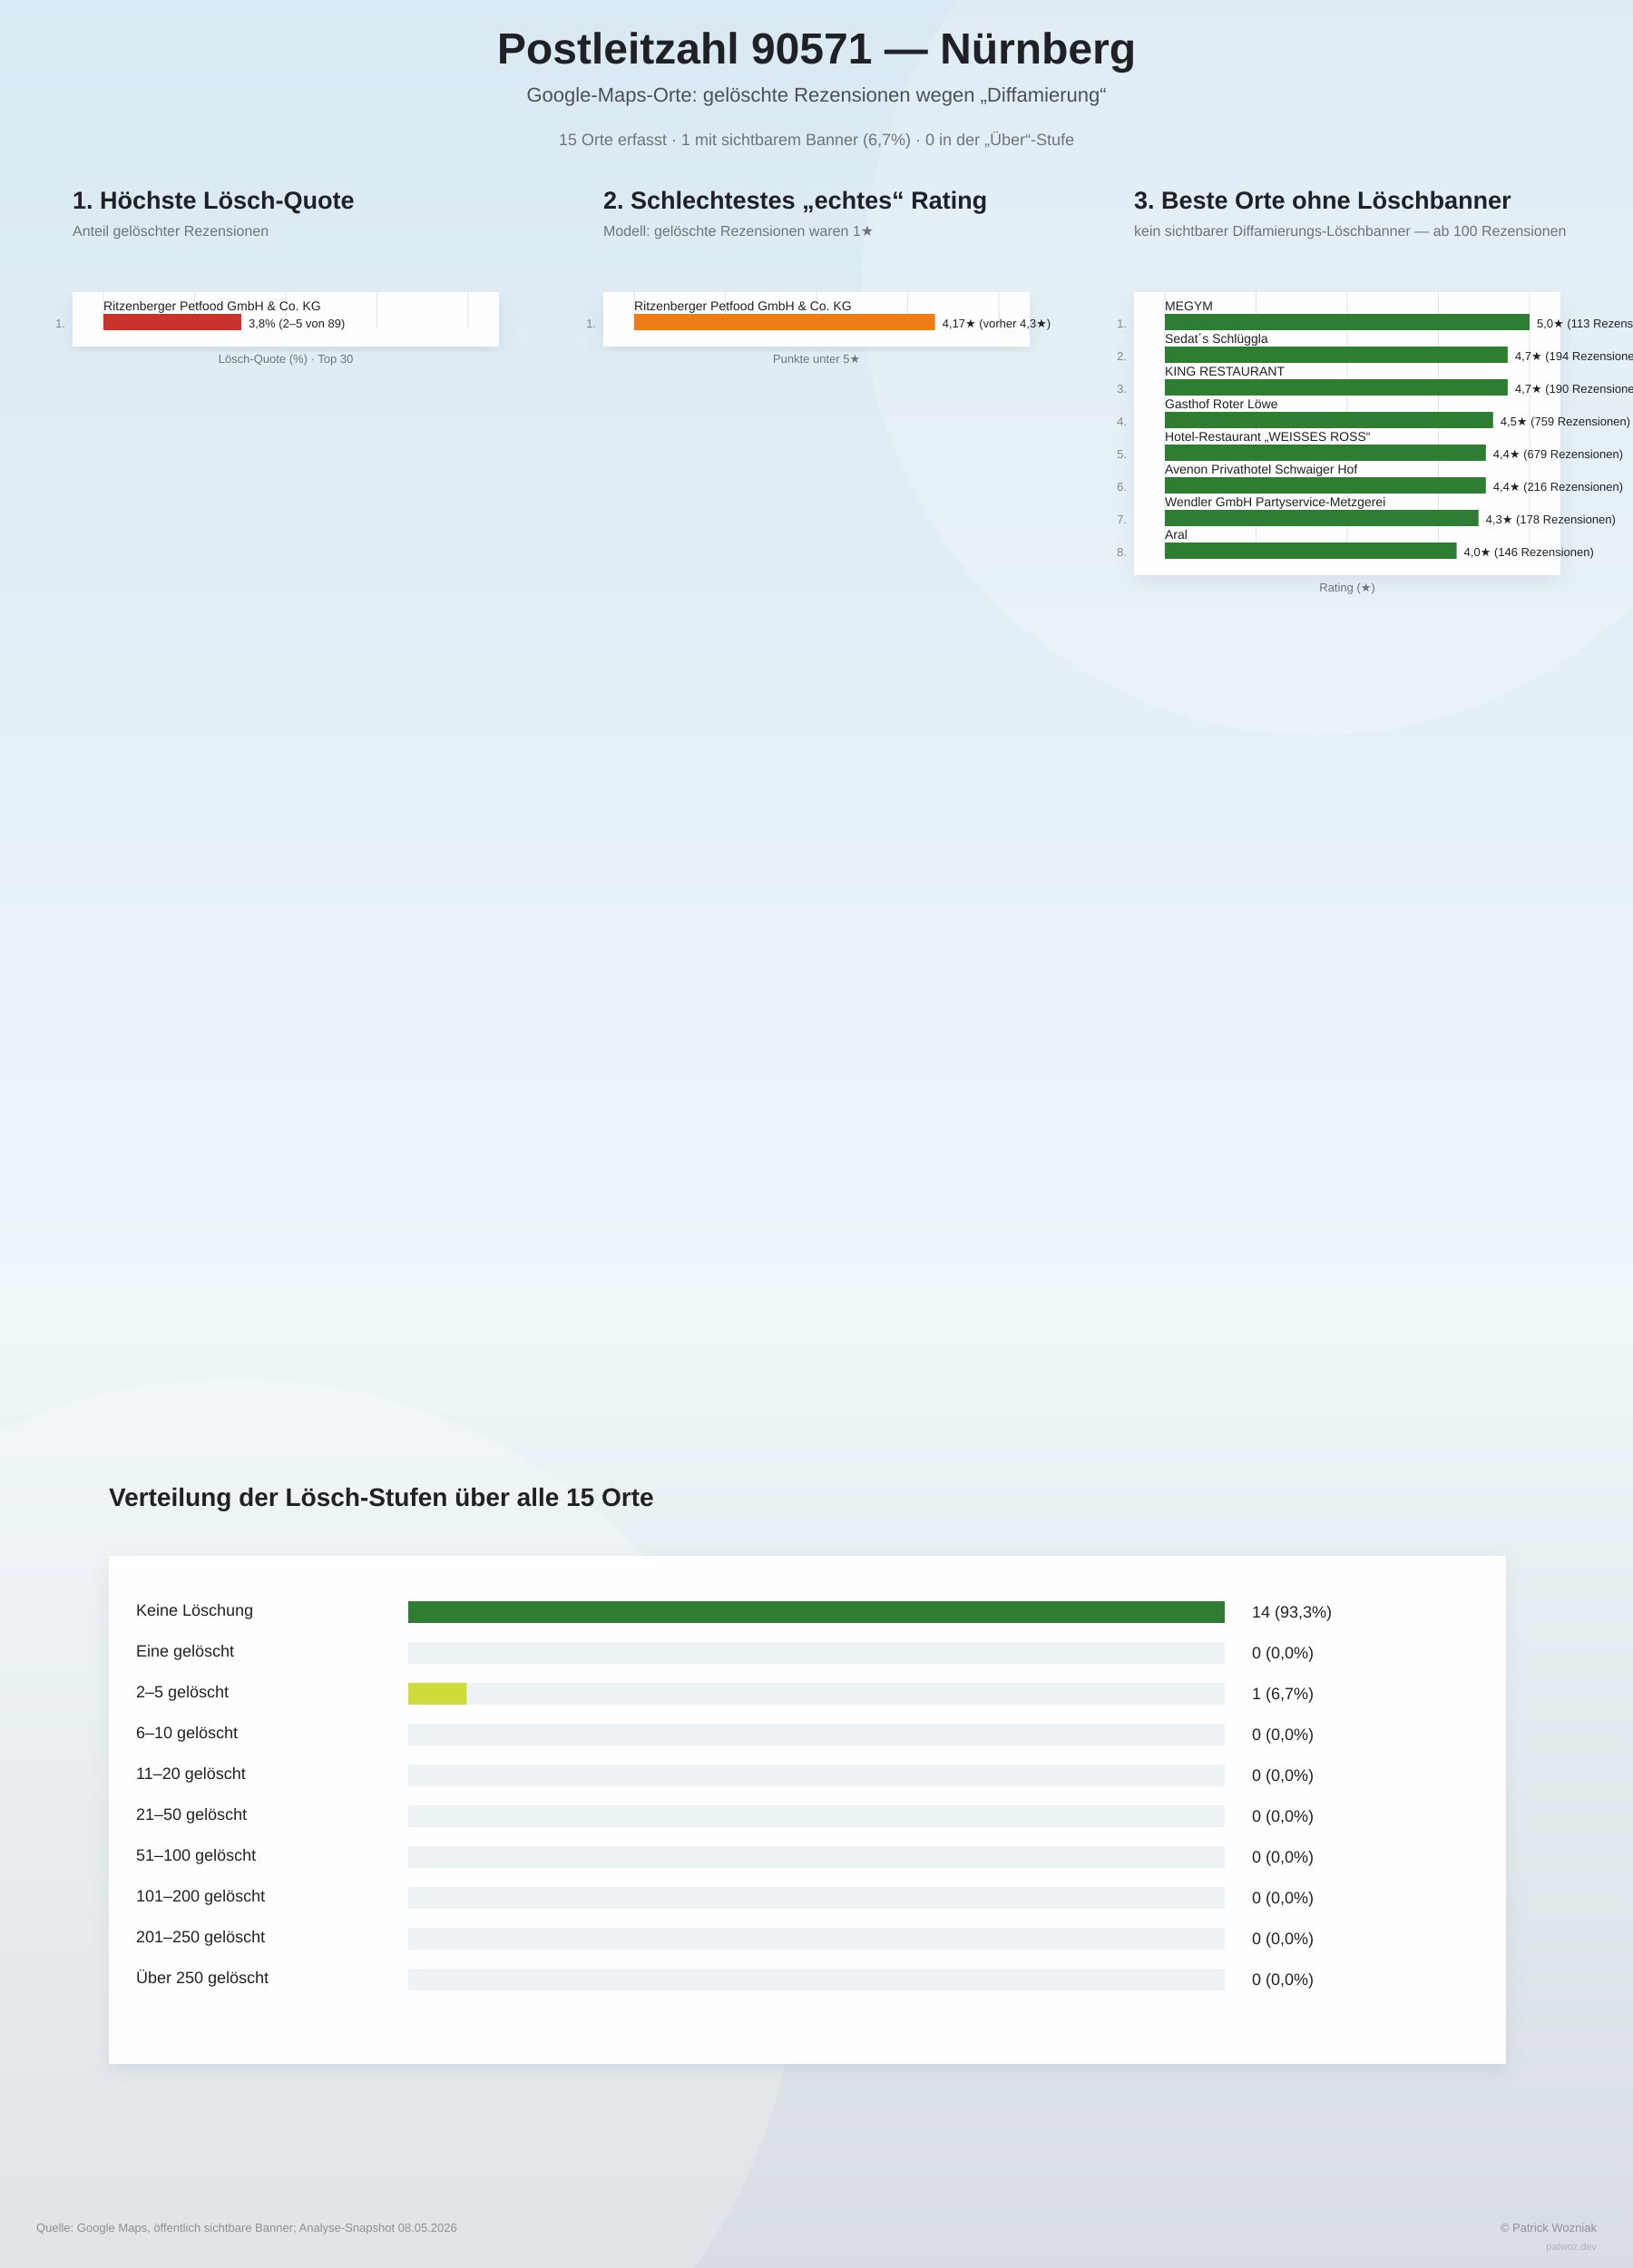
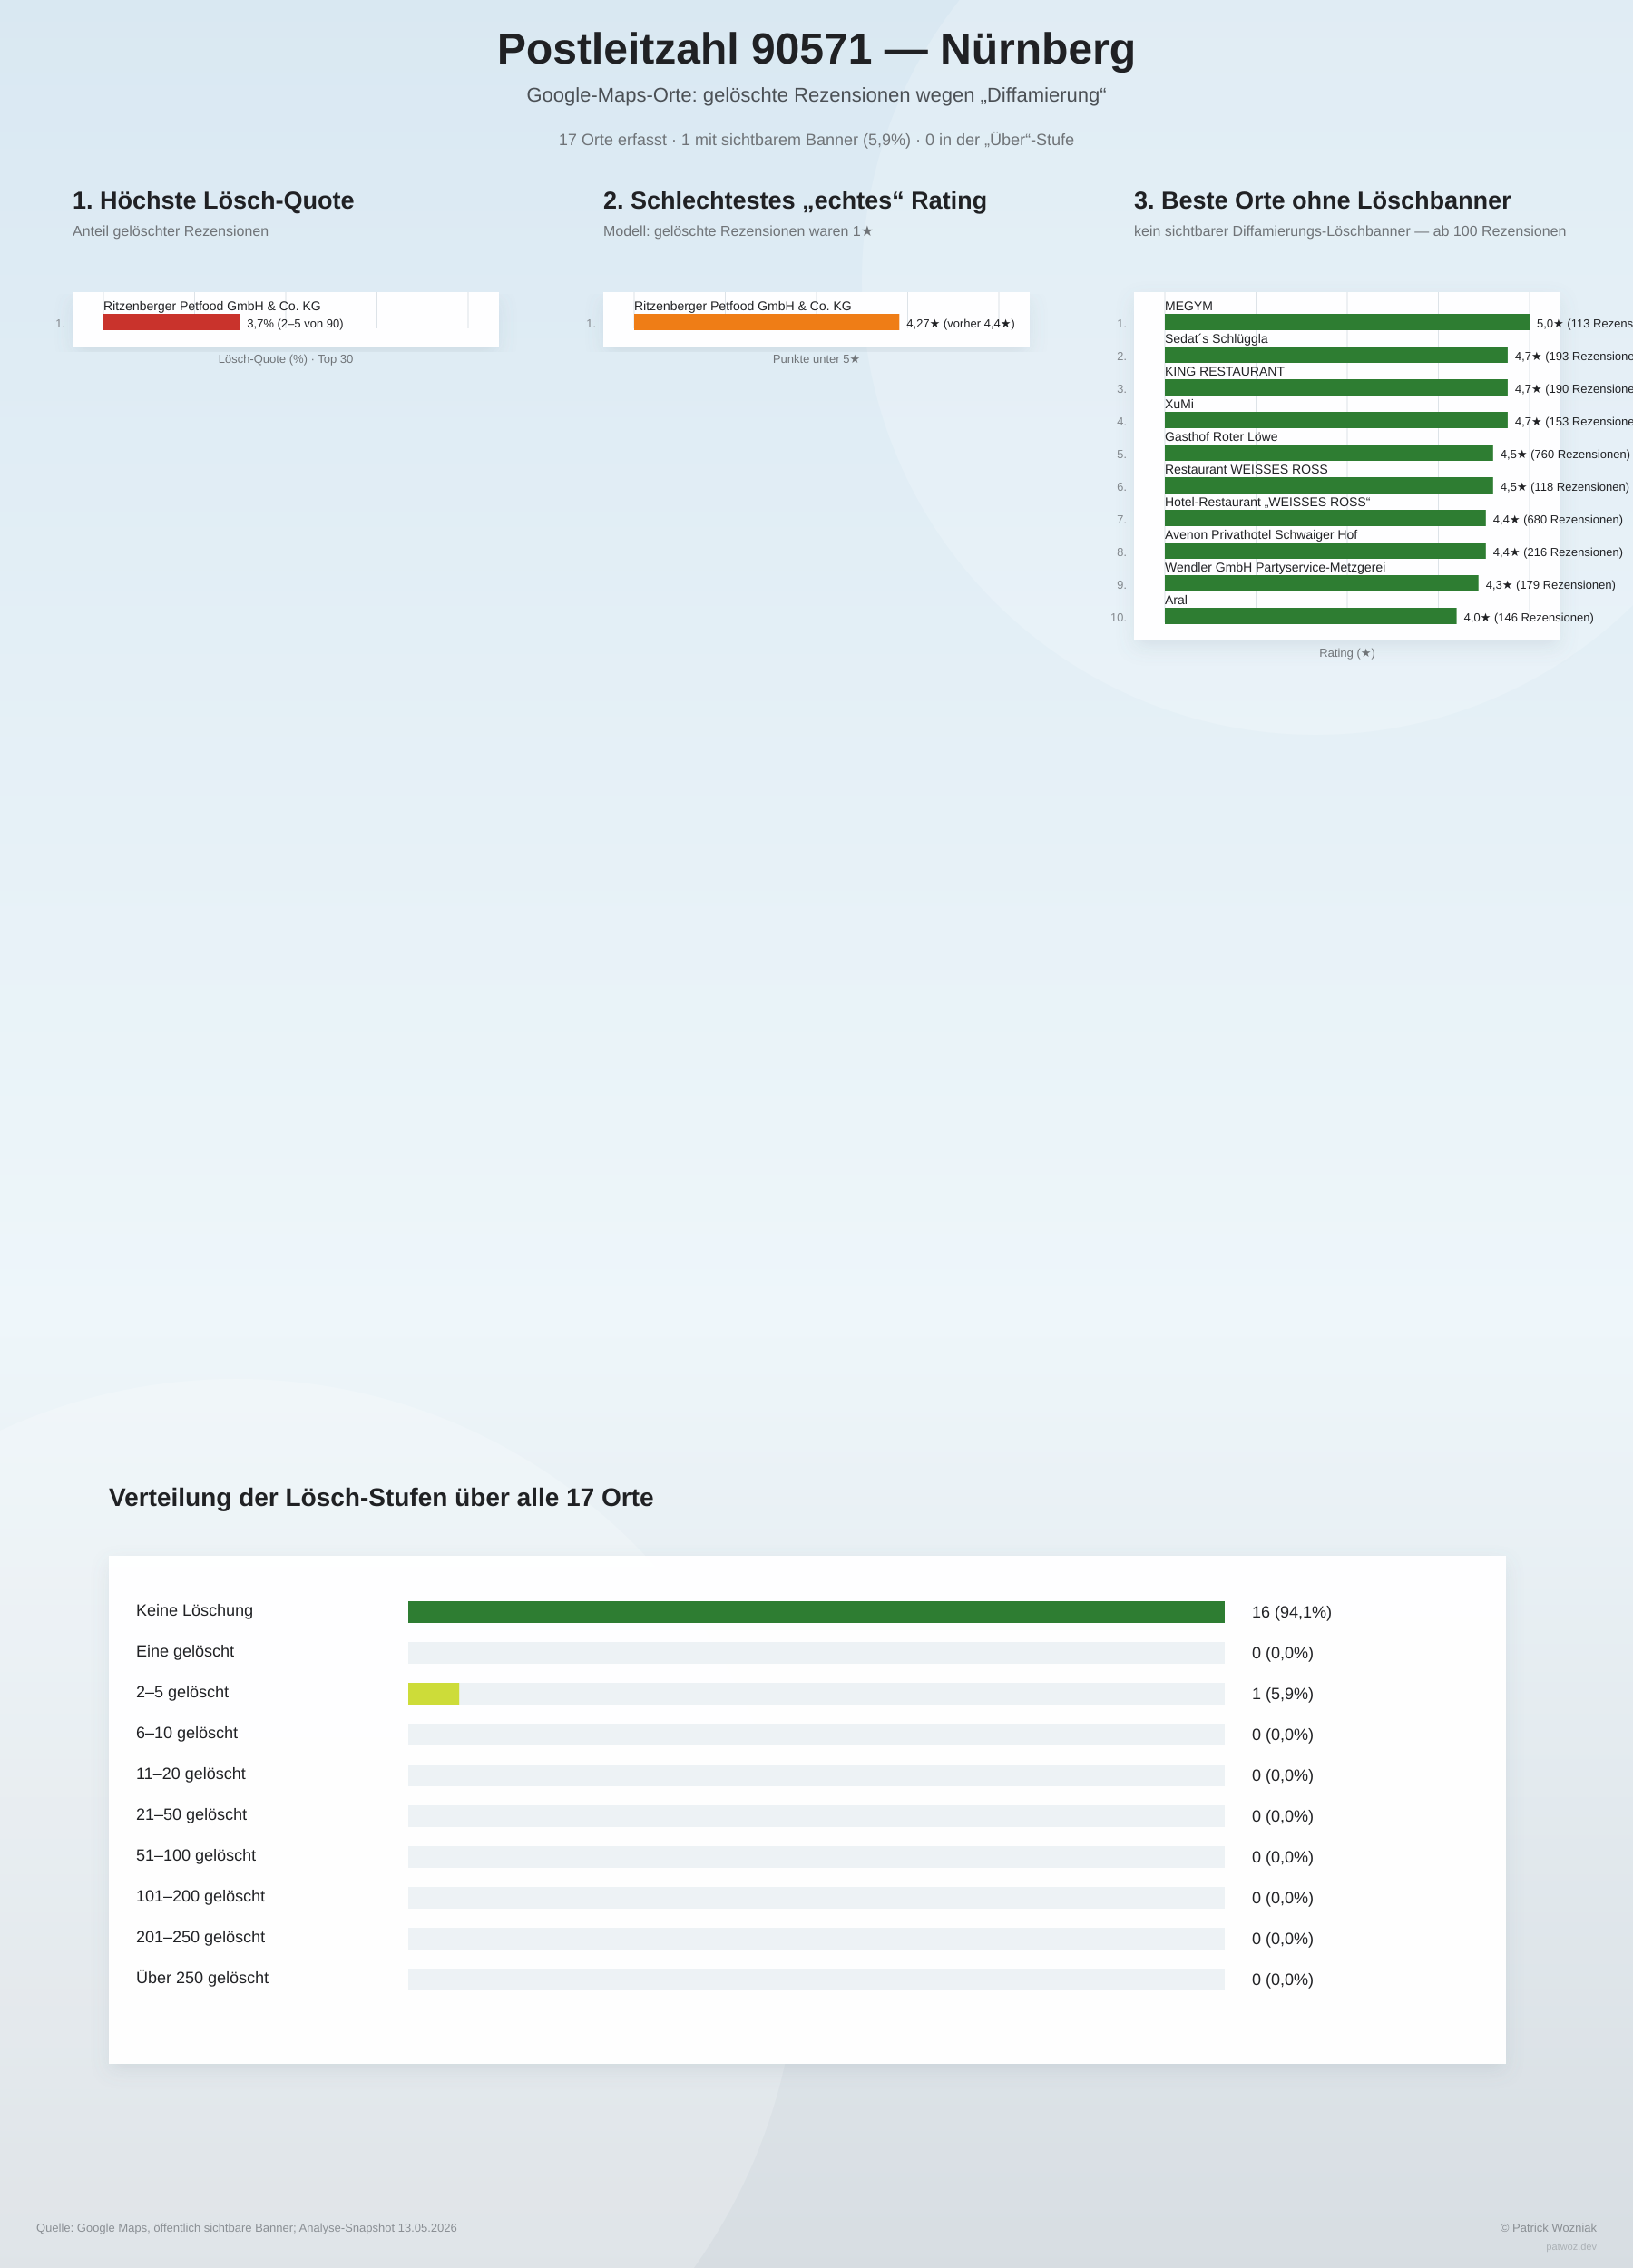
<svg xmlns="http://www.w3.org/2000/svg" width="1800" height="2500" viewBox="0 0 1800 2500">
  <defs>
    <linearGradient id="bg" x1="0" y1="0" x2="0" y2="1">
      <stop offset="0%" stop-color="#d9e8f2" />
      <stop offset="58%" stop-color="#eef6fa" />
      <stop offset="100%" stop-color="#d7dde2" />
    </linearGradient>
    <filter id="softShadow" x="-10%" y="-10%" width="120%" height="120%">
      <feDropShadow dx="0" dy="8" stdDeviation="10" flood-color="#6d7f8a" flood-opacity="0.16" />
    </filter>
  </defs>
  <rect width="100%" height="100%" fill="url(#bg)" />
  <circle cx="1450" cy="310" r="500" fill="#ffffff" opacity="0.18" />
  <circle cx="260" cy="2140" r="620" fill="#ffffff" opacity="0.20" />
  <text x="900" y="70" text-anchor="middle" font-family="Arial, sans-serif" font-size="48" font-weight="800" fill="#202124">Postleitzahl 90571 — Nürnberg</text>
  <text x="900" y="112" text-anchor="middle" font-family="Arial, sans-serif" font-size="22" fill="#4b5055">Google-Maps-Orte: gelöschte Rezensionen wegen „Diffamierung“</text>
-   <text x="900" y="160" text-anchor="middle" font-family="Arial, sans-serif" font-size="18" fill="#6f7377">15 Orte erfasst · 1 mit sichtbarem Banner (6,7%) · 0 in der „Über“-Stufe</text>
+   <text x="900" y="160" text-anchor="middle" font-family="Arial, sans-serif" font-size="18" fill="#6f7377">17 Orte erfasst · 1 mit sichtbarem Banner (5,9%) · 0 in der „Über“-Stufe</text>
  <g>
    <text x="80" y="230" font-family="Arial, sans-serif" font-size="27" font-weight="800" fill="#202124">1. Höchste Lösch-Quote</text>
    <text x="80" y="260" font-family="Arial, sans-serif" font-size="16" fill="#6f7377">Anteil gelöschter Rezensionen</text>
    <rect x="80" y="322" width="470" height="60" fill="#ffffff" opacity="0.96" filter="url(#softShadow)" />
    <line x1="114.0" y1="322" x2="114.0" y2="362.0" stroke="#dde3e8" stroke-width="1" />
    <line x1="214.5" y1="322" x2="214.5" y2="362.0" stroke="#dde3e8" stroke-width="1" />
    <line x1="315.0" y1="322" x2="315.0" y2="362.0" stroke="#dde3e8" stroke-width="1" />
    <line x1="415.5" y1="322" x2="415.5" y2="362.0" stroke="#dde3e8" stroke-width="1" />
    <line x1="516.0" y1="322" x2="516.0" y2="362.0" stroke="#dde3e8" stroke-width="1" />
    <text x="72" y="361.0" text-anchor="end" font-family="Arial, sans-serif" font-size="13" fill="#83888d">1.</text>
    <text x="114" y="342.0" font-family="Arial, sans-serif" font-size="14" fill="#202124">Ritzenberger Petfood GmbH &amp; Co. KG</text>
-     <rect x="114" y="346.0" width="152.0" height="18" fill="#c9332c" />
-     <text x="274.0" y="361.0" font-family="Arial, sans-serif" font-size="13" fill="#202124">3,8%  (2–5 von 89)</text>
+     <rect x="114" y="346.0" width="150.3" height="18" fill="#c9332c" />
+     <text x="272.3" y="361.0" font-family="Arial, sans-serif" font-size="13" fill="#202124">3,7%  (2–5 von 90)</text>
    <text x="315" y="400.0" text-anchor="middle" font-family="Arial, sans-serif" font-size="13" fill="#6f7377">Lösch-Quote (%) · Top 30</text>
  </g>
  <g>
    <text x="665" y="230" font-family="Arial, sans-serif" font-size="27" font-weight="800" fill="#202124">2. Schlechtestes „echtes“ Rating</text>
    <text x="665" y="260" font-family="Arial, sans-serif" font-size="16" fill="#6f7377">Modell: gelöschte Rezensionen waren 1★</text>
    <rect x="665" y="322" width="470" height="60" fill="#ffffff" opacity="0.96" filter="url(#softShadow)" />
    <line x1="699.0" y1="322" x2="699.0" y2="362.0" stroke="#dde3e8" stroke-width="1" />
    <line x1="799.5" y1="322" x2="799.5" y2="362.0" stroke="#dde3e8" stroke-width="1" />
    <line x1="900.0" y1="322" x2="900.0" y2="362.0" stroke="#dde3e8" stroke-width="1" />
    <line x1="1000.5" y1="322" x2="1000.5" y2="362.0" stroke="#dde3e8" stroke-width="1" />
    <line x1="1101.0" y1="322" x2="1101.0" y2="362.0" stroke="#dde3e8" stroke-width="1" />
    <text x="657" y="361.0" text-anchor="end" font-family="Arial, sans-serif" font-size="13" fill="#83888d">1.</text>
    <text x="699" y="342.0" font-family="Arial, sans-serif" font-size="14" fill="#202124">Ritzenberger Petfood GmbH &amp; Co. KG</text>
-     <rect x="699" y="346.0" width="331.7" height="18" fill="#ef7d16" />
-     <text x="1038.7" y="361.0" font-family="Arial, sans-serif" font-size="13" fill="#202124">4,17★  (vorher 4,3★)</text>
+     <rect x="699" y="346.0" width="292.3" height="18" fill="#ef7d16" />
+     <text x="999.3" y="361.0" font-family="Arial, sans-serif" font-size="13" fill="#202124">4,27★  (vorher 4,4★)</text>
    <text x="900" y="400.0" text-anchor="middle" font-family="Arial, sans-serif" font-size="13" fill="#6f7377">Punkte unter 5★</text>
  </g>
  <g>
    <text x="1250" y="230" font-family="Arial, sans-serif" font-size="27" font-weight="800" fill="#202124">3. Beste Orte ohne Löschbanner</text>
    <text x="1250" y="260" font-family="Arial, sans-serif" font-size="16" fill="#6f7377">kein sichtbarer Diffamierungs-Löschbanner — ab 100 Rezensionen</text>
-     <rect x="1250" y="322" width="470" height="312" fill="#ffffff" opacity="0.96" filter="url(#softShadow)" />
-     <line x1="1284.0" y1="322" x2="1284.0" y2="614.0" stroke="#dde3e8" stroke-width="1" />
-     <line x1="1384.5" y1="322" x2="1384.5" y2="614.0" stroke="#dde3e8" stroke-width="1" />
-     <line x1="1485.0" y1="322" x2="1485.0" y2="614.0" stroke="#dde3e8" stroke-width="1" />
-     <line x1="1585.5" y1="322" x2="1585.5" y2="614.0" stroke="#dde3e8" stroke-width="1" />
-     <line x1="1686.0" y1="322" x2="1686.0" y2="614.0" stroke="#dde3e8" stroke-width="1" />
+     <rect x="1250" y="322" width="470" height="384" fill="#ffffff" opacity="0.96" filter="url(#softShadow)" />
+     <line x1="1284.0" y1="322" x2="1284.0" y2="686.0" stroke="#dde3e8" stroke-width="1" />
+     <line x1="1384.5" y1="322" x2="1384.5" y2="686.0" stroke="#dde3e8" stroke-width="1" />
+     <line x1="1485.0" y1="322" x2="1485.0" y2="686.0" stroke="#dde3e8" stroke-width="1" />
+     <line x1="1585.5" y1="322" x2="1585.5" y2="686.0" stroke="#dde3e8" stroke-width="1" />
+     <line x1="1686.0" y1="322" x2="1686.0" y2="686.0" stroke="#dde3e8" stroke-width="1" />
    <text x="1242" y="361.0" text-anchor="end" font-family="Arial, sans-serif" font-size="13" fill="#83888d">1.</text>
    <text x="1284" y="342.0" font-family="Arial, sans-serif" font-size="14" fill="#202124">MEGYM</text>
    <rect x="1284" y="346.0" width="402.0" height="18" fill="#2e7d32" />
    <text x="1694.0" y="361.0" font-family="Arial, sans-serif" font-size="13" fill="#202124">5,0★  (113 Rezensionen)</text>
    <text x="1242" y="397.0" text-anchor="end" font-family="Arial, sans-serif" font-size="13" fill="#83888d">2.</text>
    <text x="1284" y="378.0" font-family="Arial, sans-serif" font-size="14" fill="#202124">Sedat´s Schlüggla</text>
    <rect x="1284" y="382.0" width="377.9" height="18" fill="#2e7d32" />
-     <text x="1669.9" y="397.0" font-family="Arial, sans-serif" font-size="13" fill="#202124">4,7★  (194 Rezensionen)</text>
+     <text x="1669.9" y="397.0" font-family="Arial, sans-serif" font-size="13" fill="#202124">4,7★  (193 Rezensionen)</text>
    <text x="1242" y="433.0" text-anchor="end" font-family="Arial, sans-serif" font-size="13" fill="#83888d">3.</text>
    <text x="1284" y="414.0" font-family="Arial, sans-serif" font-size="14" fill="#202124">KING RESTAURANT</text>
    <rect x="1284" y="418.0" width="377.9" height="18" fill="#2e7d32" />
    <text x="1669.9" y="433.0" font-family="Arial, sans-serif" font-size="13" fill="#202124">4,7★  (190 Rezensionen)</text>
    <text x="1242" y="469.0" text-anchor="end" font-family="Arial, sans-serif" font-size="13" fill="#83888d">4.</text>
-     <text x="1284" y="450.0" font-family="Arial, sans-serif" font-size="14" fill="#202124">Gasthof Roter Löwe</text>
-     <rect x="1284" y="454.0" width="361.8" height="18" fill="#2e7d32" />
-     <text x="1653.8" y="469.0" font-family="Arial, sans-serif" font-size="13" fill="#202124">4,5★  (759 Rezensionen)</text>
+     <text x="1284" y="450.0" font-family="Arial, sans-serif" font-size="14" fill="#202124">XuMi</text>
+     <rect x="1284" y="454.0" width="377.9" height="18" fill="#2e7d32" />
+     <text x="1669.9" y="469.0" font-family="Arial, sans-serif" font-size="13" fill="#202124">4,7★  (153 Rezensionen)</text>
    <text x="1242" y="505.0" text-anchor="end" font-family="Arial, sans-serif" font-size="13" fill="#83888d">5.</text>
-     <text x="1284" y="486.0" font-family="Arial, sans-serif" font-size="14" fill="#202124">Hotel-Restaurant „WEISSES ROSS“</text>
-     <rect x="1284" y="490.0" width="353.8" height="18" fill="#2e7d32" />
-     <text x="1645.8" y="505.0" font-family="Arial, sans-serif" font-size="13" fill="#202124">4,4★  (679 Rezensionen)</text>
+     <text x="1284" y="486.0" font-family="Arial, sans-serif" font-size="14" fill="#202124">Gasthof Roter Löwe</text>
+     <rect x="1284" y="490.0" width="361.8" height="18" fill="#2e7d32" />
+     <text x="1653.8" y="505.0" font-family="Arial, sans-serif" font-size="13" fill="#202124">4,5★  (760 Rezensionen)</text>
    <text x="1242" y="541.0" text-anchor="end" font-family="Arial, sans-serif" font-size="13" fill="#83888d">6.</text>
-     <text x="1284" y="522.0" font-family="Arial, sans-serif" font-size="14" fill="#202124">Avenon Privathotel Schwaiger Hof</text>
-     <rect x="1284" y="526.0" width="353.8" height="18" fill="#2e7d32" />
-     <text x="1645.8" y="541.0" font-family="Arial, sans-serif" font-size="13" fill="#202124">4,4★  (216 Rezensionen)</text>
+     <text x="1284" y="522.0" font-family="Arial, sans-serif" font-size="14" fill="#202124">Restaurant WEISSES ROSS</text>
+     <rect x="1284" y="526.0" width="361.8" height="18" fill="#2e7d32" />
+     <text x="1653.8" y="541.0" font-family="Arial, sans-serif" font-size="13" fill="#202124">4,5★  (118 Rezensionen)</text>
    <text x="1242" y="577.0" text-anchor="end" font-family="Arial, sans-serif" font-size="13" fill="#83888d">7.</text>
-     <text x="1284" y="558.0" font-family="Arial, sans-serif" font-size="14" fill="#202124">Wendler GmbH Partyservice-Metzgerei</text>
-     <rect x="1284" y="562.0" width="345.7" height="18" fill="#2e7d32" />
-     <text x="1637.7" y="577.0" font-family="Arial, sans-serif" font-size="13" fill="#202124">4,3★  (178 Rezensionen)</text>
+     <text x="1284" y="558.0" font-family="Arial, sans-serif" font-size="14" fill="#202124">Hotel-Restaurant „WEISSES ROSS“</text>
+     <rect x="1284" y="562.0" width="353.8" height="18" fill="#2e7d32" />
+     <text x="1645.8" y="577.0" font-family="Arial, sans-serif" font-size="13" fill="#202124">4,4★  (680 Rezensionen)</text>
    <text x="1242" y="613.0" text-anchor="end" font-family="Arial, sans-serif" font-size="13" fill="#83888d">8.</text>
-     <text x="1284" y="594.0" font-family="Arial, sans-serif" font-size="14" fill="#202124">Aral</text>
-     <rect x="1284" y="598.0" width="321.6" height="18" fill="#2e7d32" />
-     <text x="1613.6" y="613.0" font-family="Arial, sans-serif" font-size="13" fill="#202124">4,0★  (146 Rezensionen)</text>
-     <text x="1485" y="652.0" text-anchor="middle" font-family="Arial, sans-serif" font-size="13" fill="#6f7377">Rating (★)</text>
+     <text x="1284" y="594.0" font-family="Arial, sans-serif" font-size="14" fill="#202124">Avenon Privathotel Schwaiger Hof</text>
+     <rect x="1284" y="598.0" width="353.8" height="18" fill="#2e7d32" />
+     <text x="1645.8" y="613.0" font-family="Arial, sans-serif" font-size="13" fill="#202124">4,4★  (216 Rezensionen)</text>
+     <text x="1242" y="649.0" text-anchor="end" font-family="Arial, sans-serif" font-size="13" fill="#83888d">9.</text>
+     <text x="1284" y="630.0" font-family="Arial, sans-serif" font-size="14" fill="#202124">Wendler GmbH Partyservice-Metzgerei</text>
+     <rect x="1284" y="634.0" width="345.7" height="18" fill="#2e7d32" />
+     <text x="1637.7" y="649.0" font-family="Arial, sans-serif" font-size="13" fill="#202124">4,3★  (179 Rezensionen)</text>
+     <text x="1242" y="685.0" text-anchor="end" font-family="Arial, sans-serif" font-size="13" fill="#83888d">10.</text>
+     <text x="1284" y="666.0" font-family="Arial, sans-serif" font-size="14" fill="#202124">Aral</text>
+     <rect x="1284" y="670.0" width="321.6" height="18" fill="#2e7d32" />
+     <text x="1613.6" y="685.0" font-family="Arial, sans-serif" font-size="13" fill="#202124">4,0★  (146 Rezensionen)</text>
+     <text x="1485" y="724.0" text-anchor="middle" font-family="Arial, sans-serif" font-size="13" fill="#6f7377">Rating (★)</text>
  </g>
  <g>
-     <text x="120" y="1660" font-family="Arial, sans-serif" font-size="28" font-weight="800" fill="#202124">Verteilung der Lösch-Stufen über alle 15 Orte</text>
+     <text x="120" y="1660" font-family="Arial, sans-serif" font-size="28" font-weight="800" fill="#202124">Verteilung der Lösch-Stufen über alle 17 Orte</text>
    <rect x="120" y="1715" width="1540" height="560" fill="#ffffff" opacity="0.96" filter="url(#softShadow)" />
    <text x="150" y="1781" font-family="Arial, sans-serif" font-size="18" fill="#202124">Keine Löschung</text>
    <rect x="450" y="1765" width="900" height="24" fill="#edf2f5" />
    <rect x="450" y="1765" width="900.0" height="24" fill="#2e7d32" />
-     <text x="1380" y="1783" font-family="Arial, sans-serif" font-size="18" fill="#202124">14 (93,3%)</text>
+     <text x="1380" y="1783" font-family="Arial, sans-serif" font-size="18" fill="#202124">16 (94,1%)</text>
    <text x="150" y="1826" font-family="Arial, sans-serif" font-size="18" fill="#202124">Eine gelöscht</text>
    <rect x="450" y="1810" width="900" height="24" fill="#edf2f5" />
    <rect x="450" y="1810" width="0.0" height="24" fill="#8bc34a" />
    <text x="1380" y="1828" font-family="Arial, sans-serif" font-size="18" fill="#202124">0 (0,0%)</text>
    <text x="150" y="1871" font-family="Arial, sans-serif" font-size="18" fill="#202124">2–5 gelöscht</text>
    <rect x="450" y="1855" width="900" height="24" fill="#edf2f5" />
-     <rect x="450" y="1855" width="64.3" height="24" fill="#cddc39" />
-     <text x="1380" y="1873" font-family="Arial, sans-serif" font-size="18" fill="#202124">1 (6,7%)</text>
+     <rect x="450" y="1855" width="56.2" height="24" fill="#cddc39" />
+     <text x="1380" y="1873" font-family="Arial, sans-serif" font-size="18" fill="#202124">1 (5,9%)</text>
    <text x="150" y="1916" font-family="Arial, sans-serif" font-size="18" fill="#202124">6–10 gelöscht</text>
    <rect x="450" y="1900" width="900" height="24" fill="#edf2f5" />
    <rect x="450" y="1900" width="0.0" height="24" fill="#ffca28" />
    <text x="1380" y="1918" font-family="Arial, sans-serif" font-size="18" fill="#202124">0 (0,0%)</text>
    <text x="150" y="1961" font-family="Arial, sans-serif" font-size="18" fill="#202124">11–20 gelöscht</text>
    <rect x="450" y="1945" width="900" height="24" fill="#edf2f5" />
    <rect x="450" y="1945" width="0.0" height="24" fill="#ff9f1c" />
    <text x="1380" y="1963" font-family="Arial, sans-serif" font-size="18" fill="#202124">0 (0,0%)</text>
    <text x="150" y="2006" font-family="Arial, sans-serif" font-size="18" fill="#202124">21–50 gelöscht</text>
    <rect x="450" y="1990" width="900" height="24" fill="#edf2f5" />
    <rect x="450" y="1990" width="0.0" height="24" fill="#ff6d00" />
    <text x="1380" y="2008" font-family="Arial, sans-serif" font-size="18" fill="#202124">0 (0,0%)</text>
    <text x="150" y="2051" font-family="Arial, sans-serif" font-size="18" fill="#202124">51–100 gelöscht</text>
    <rect x="450" y="2035" width="900" height="24" fill="#edf2f5" />
    <rect x="450" y="2035" width="0.0" height="24" fill="#e5391b" />
    <text x="1380" y="2053" font-family="Arial, sans-serif" font-size="18" fill="#202124">0 (0,0%)</text>
    <text x="150" y="2096" font-family="Arial, sans-serif" font-size="18" fill="#202124">101–200 gelöscht</text>
    <rect x="450" y="2080" width="900" height="24" fill="#edf2f5" />
    <rect x="450" y="2080" width="0.0" height="24" fill="#c62828" />
    <text x="1380" y="2098" font-family="Arial, sans-serif" font-size="18" fill="#202124">0 (0,0%)</text>
    <text x="150" y="2141" font-family="Arial, sans-serif" font-size="18" fill="#202124">201–250 gelöscht</text>
    <rect x="450" y="2125" width="900" height="24" fill="#edf2f5" />
    <rect x="450" y="2125" width="0.0" height="24" fill="#8e1919" />
    <text x="1380" y="2143" font-family="Arial, sans-serif" font-size="18" fill="#202124">0 (0,0%)</text>
    <text x="150" y="2186" font-family="Arial, sans-serif" font-size="18" fill="#202124">Über 250 gelöscht</text>
    <rect x="450" y="2170" width="900" height="24" fill="#edf2f5" />
    <rect x="450" y="2170" width="0.0" height="24" fill="#5b0f0f" />
    <text x="1380" y="2188" font-family="Arial, sans-serif" font-size="18" fill="#202124">0 (0,0%)</text>
  </g>
-   <text x="40" y="2460" font-family="Arial, sans-serif" font-size="13" fill="#8a8f94">Quelle: Google Maps, öffentlich sichtbare Banner; Analyse-Snapshot 08.05.2026</text>
+   <text x="40" y="2460" font-family="Arial, sans-serif" font-size="13" fill="#8a8f94">Quelle: Google Maps, öffentlich sichtbare Banner; Analyse-Snapshot 13.05.2026</text>
  <text x="1760" y="2460" text-anchor="end" font-family="Arial, sans-serif" font-size="13" fill="#8a8f94">© <a href="https://patwoz.dev" target="_blank" style="fill:#8a8f94;text-decoration:none">Patrick Wozniak</a>
  </text>
  <text x="1760" y="2480" text-anchor="end" font-family="Arial, sans-serif" font-size="11" fill="#aab0b5">patwoz.dev</text>
</svg>
